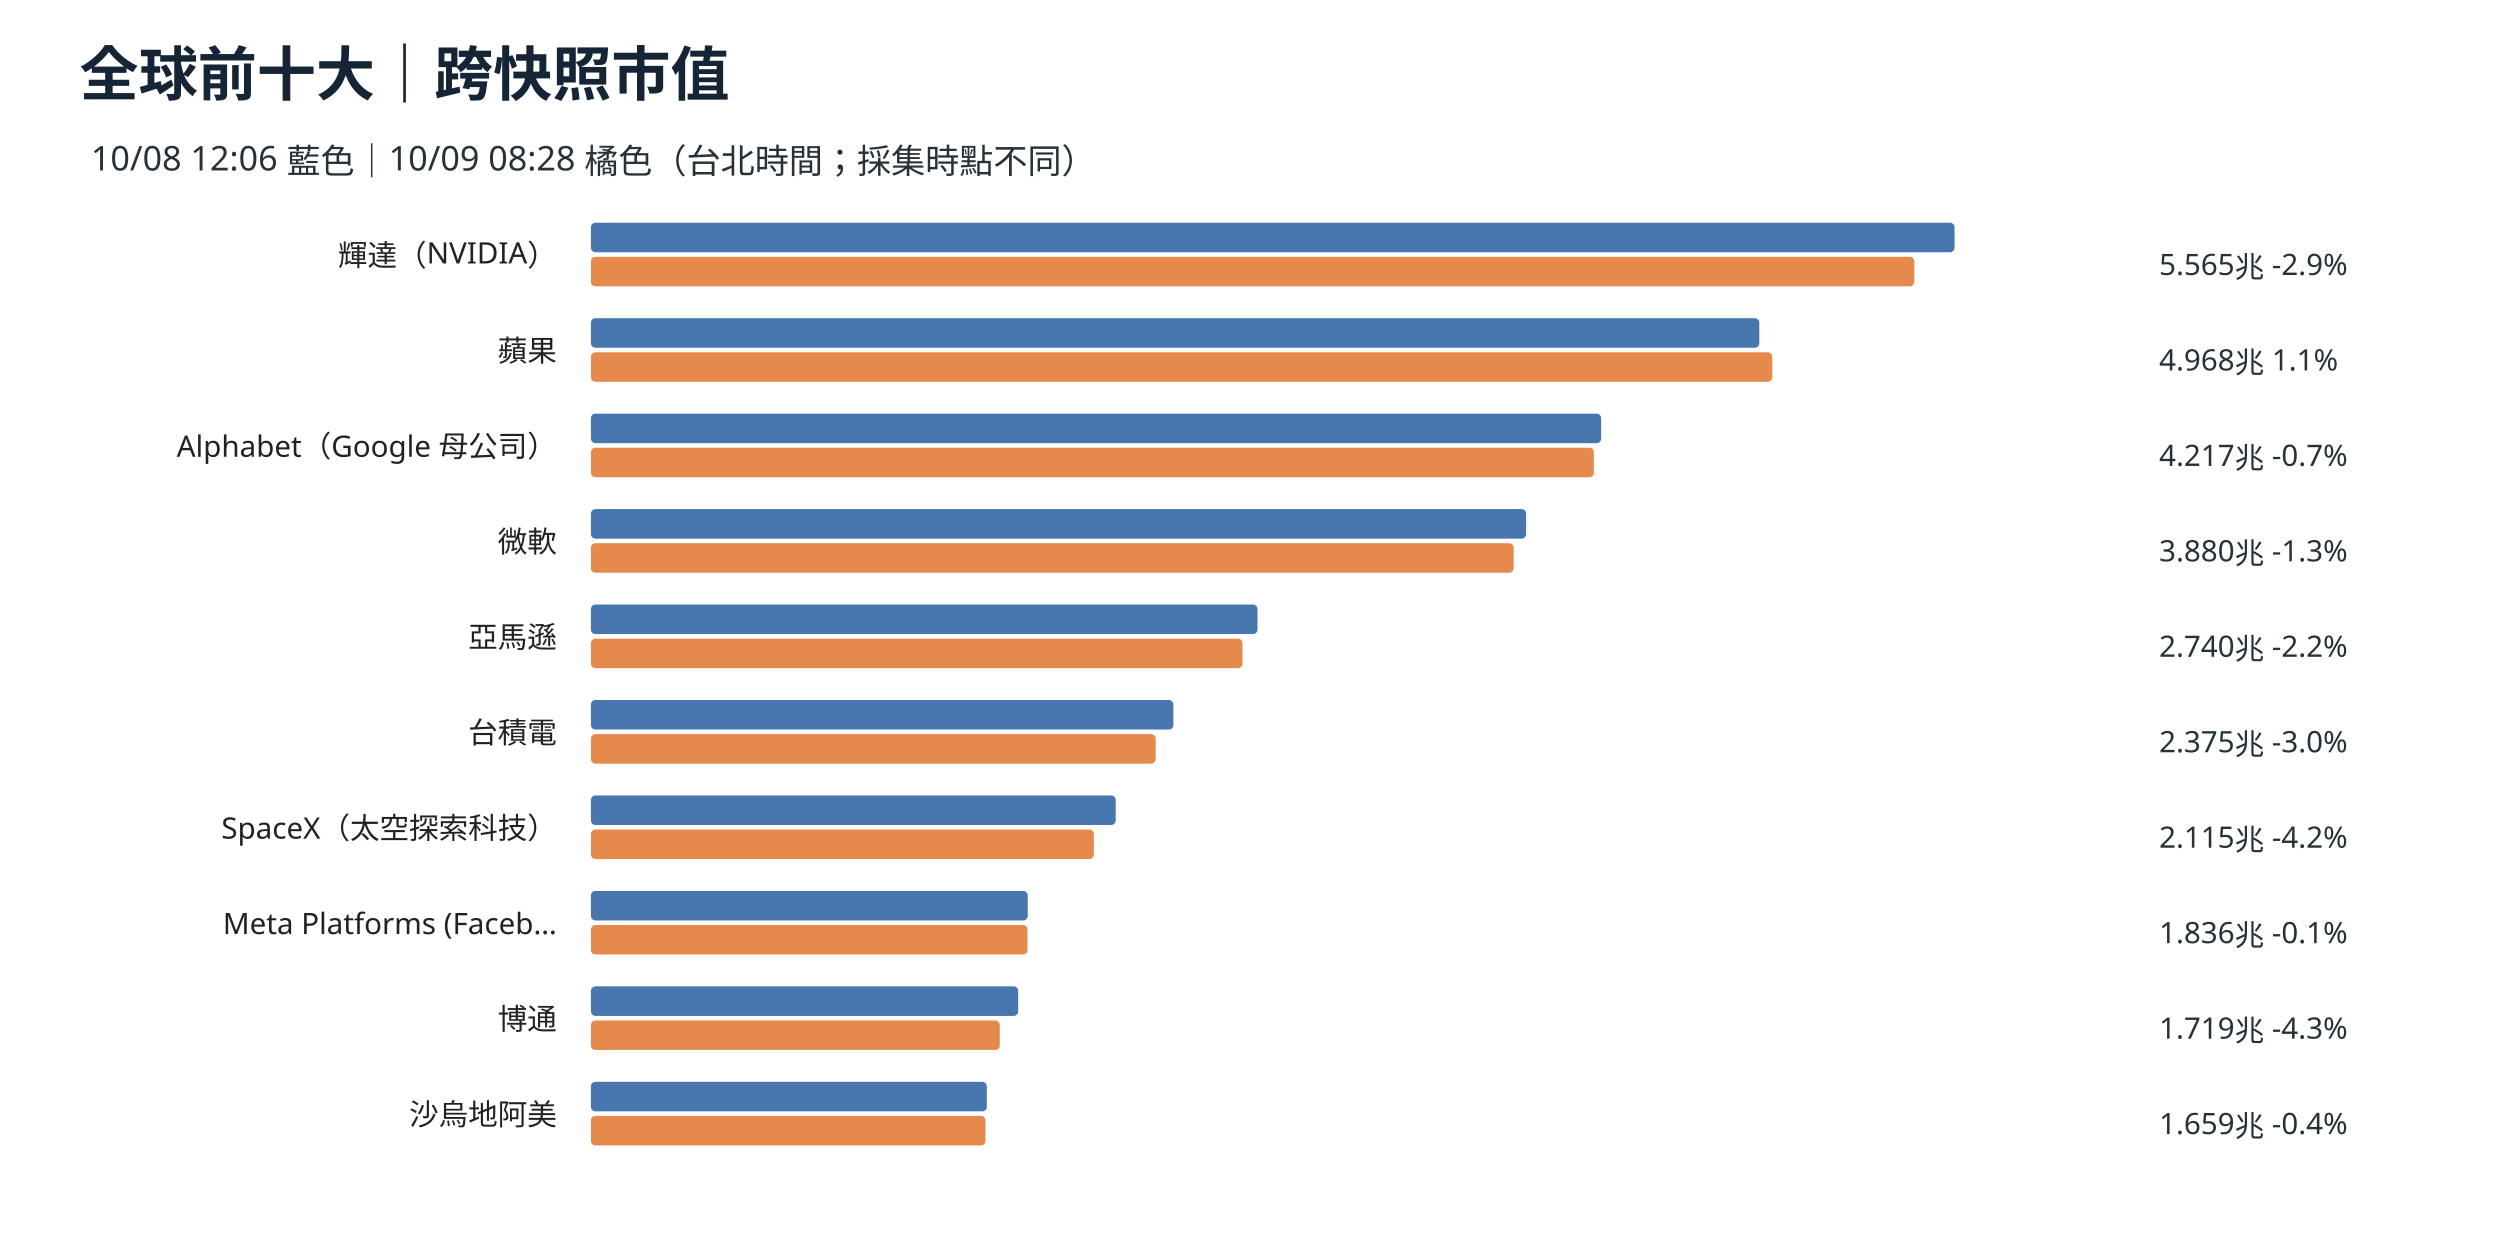
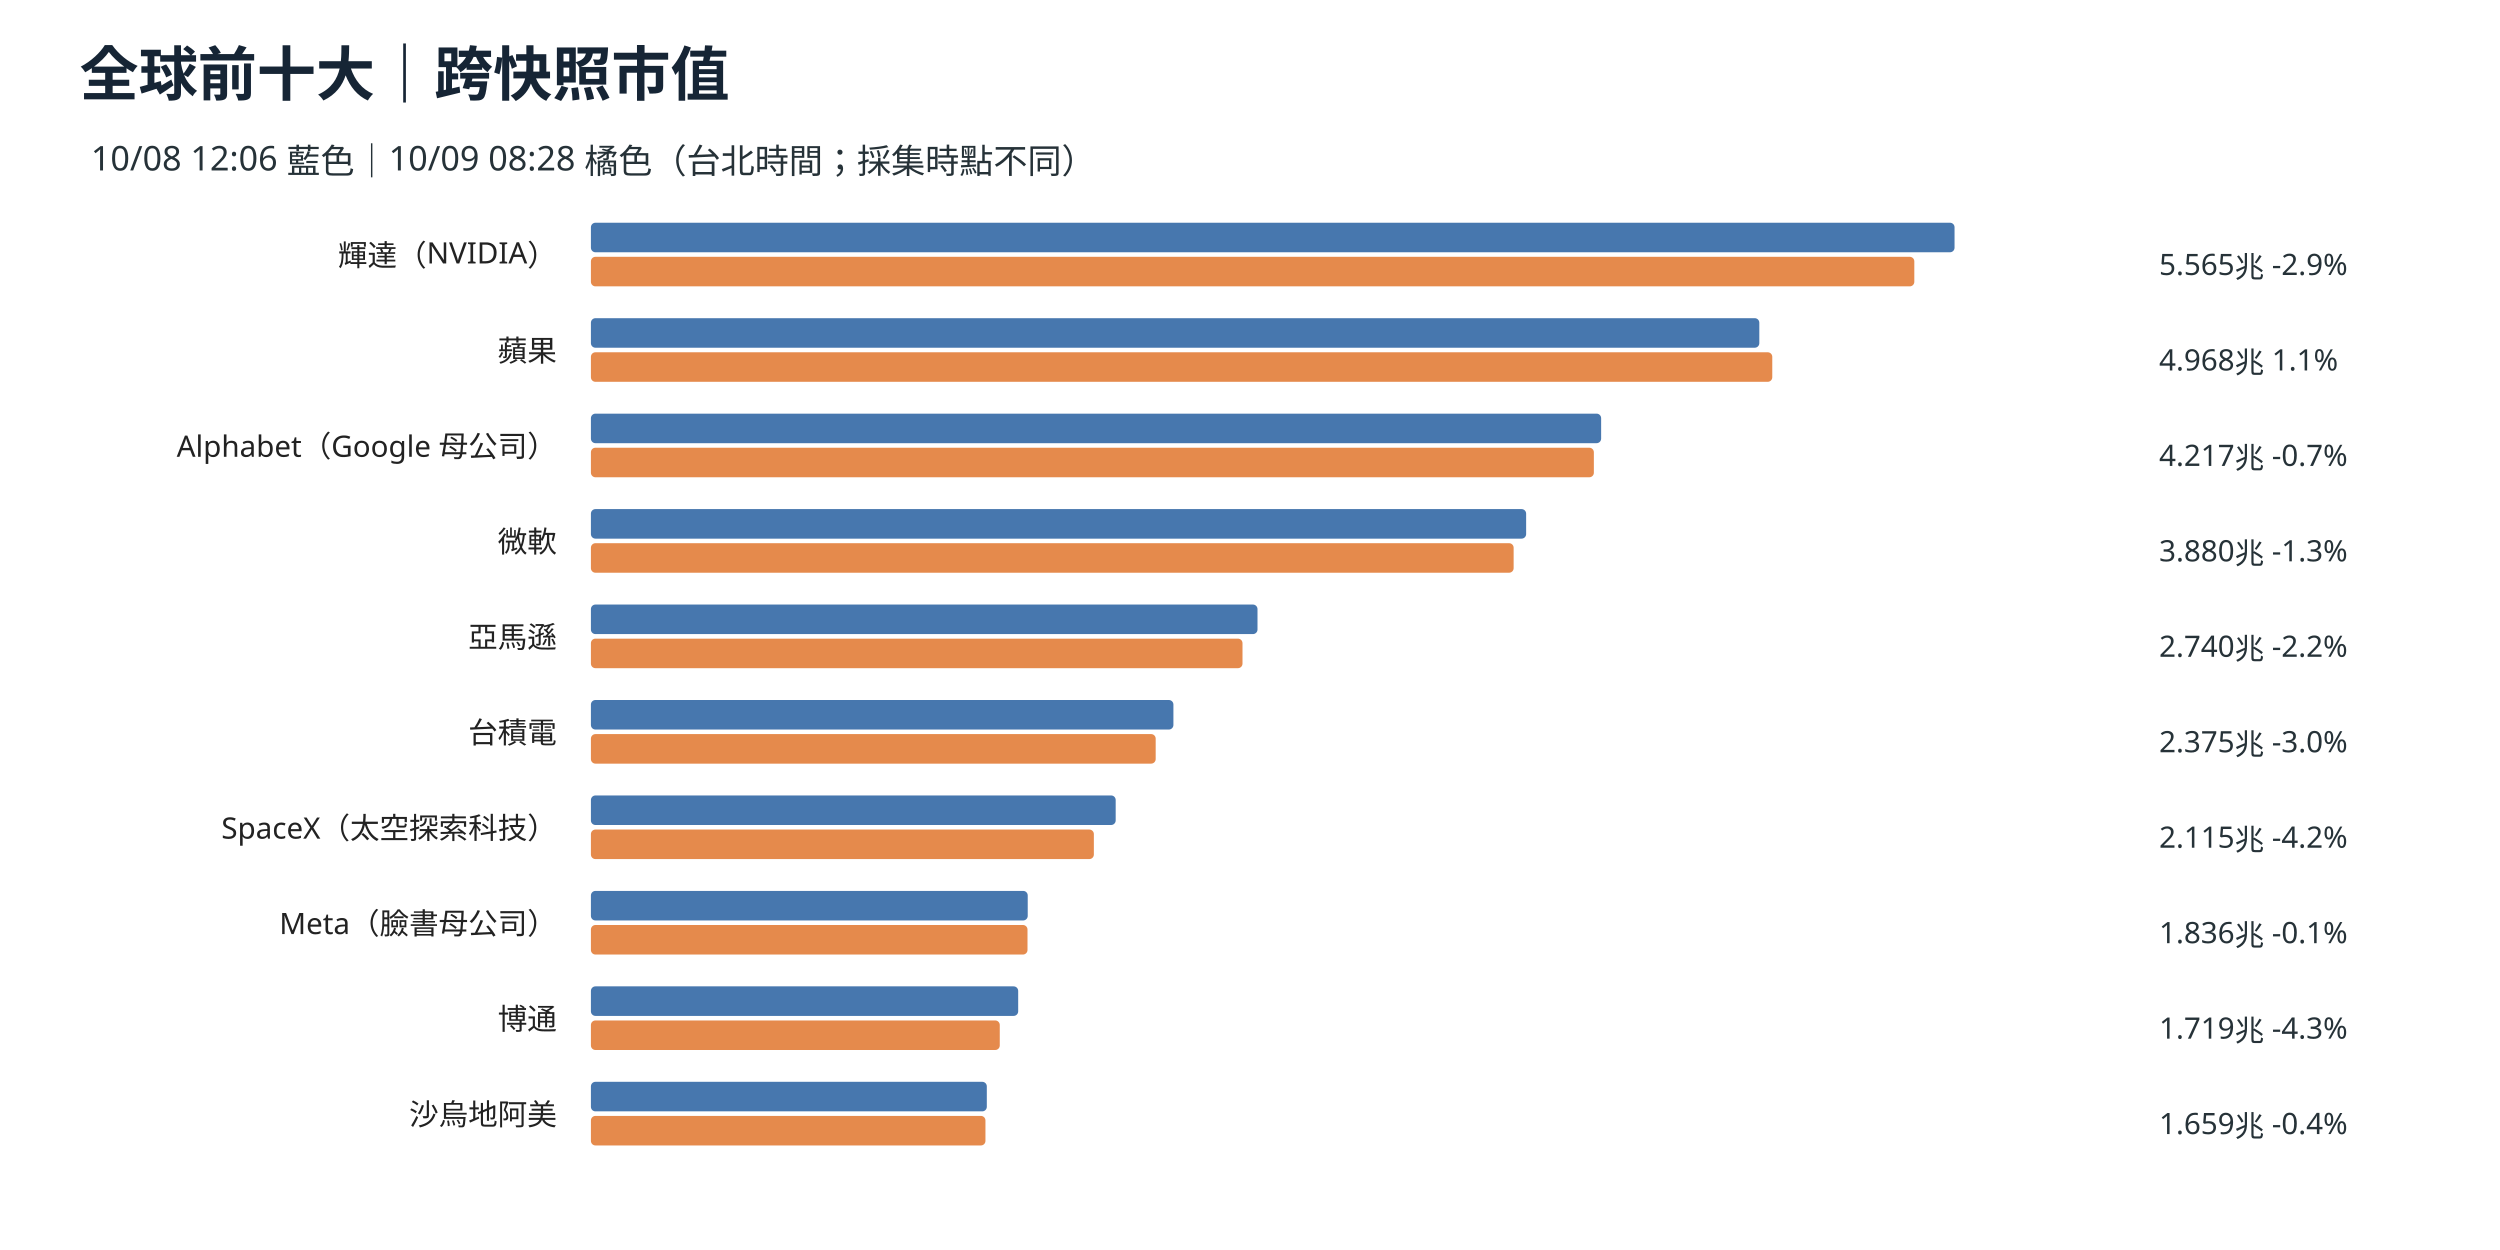
<svg xmlns="http://www.w3.org/2000/svg" viewBox="0 0 1100 550" role="img" aria-label="全球前十大｜跨快照市值">
  <rect width="1100" height="550" fill="#fff" />
  <text x="35" y="42" font-family="sans-serif" font-size="26" font-weight="bold" fill="#162535">全球前十大｜跨快照市值</text>
  <text x="40" y="75" font-family="sans-serif" font-size="15" fill="#263238" text-anchor="start">10/08 12:06 藍色｜10/09 08:28 橘色（台北時間；採集時點不同）</text>
  <text x="245" y="117" font-family="sans-serif" font-size="13" fill="#222" text-anchor="end">輝達（NVIDIA）</text>
  <rect x="260" y="98" width="600.0" height="13" fill="#4777ae" rx="2" />
  <rect x="260" y="113" width="582.3" height="13" fill="#e58a4c" rx="2" />
  <text x="950" y="121" font-family="sans-serif" font-size="13" fill="#263238" text-anchor="start">5.565兆 -2.9%</text>
  <text x="245" y="159" font-family="sans-serif" font-size="13" fill="#222" text-anchor="end">蘋果</text>
  <rect x="260" y="140" width="514.1" height="13" fill="#4777ae" rx="2" />
  <rect x="260" y="155" width="519.8" height="13" fill="#e58a4c" rx="2" />
  <text x="950" y="163" font-family="sans-serif" font-size="13" fill="#263238" text-anchor="start">4.968兆 1.1%</text>
  <text x="245" y="201" font-family="sans-serif" font-size="13" fill="#222" text-anchor="end">Alphabet（Google 母公司）</text>
  <rect x="260" y="182" width="444.5" height="13" fill="#4777ae" rx="2" />
  <rect x="260" y="197" width="441.3" height="13" fill="#e58a4c" rx="2" />
  <text x="950" y="205" font-family="sans-serif" font-size="13" fill="#263238" text-anchor="start">4.217兆 -0.7%</text>
  <text x="245" y="243" font-family="sans-serif" font-size="13" fill="#222" text-anchor="end">微軟</text>
  <rect x="260" y="224" width="411.5" height="13" fill="#4777ae" rx="2" />
  <rect x="260" y="239" width="406.0" height="13" fill="#e58a4c" rx="2" />
  <text x="950" y="247" font-family="sans-serif" font-size="13" fill="#263238" text-anchor="start">3.880兆 -1.3%</text>
  <text x="245" y="285" font-family="sans-serif" font-size="13" fill="#222" text-anchor="end">亞馬遜</text>
  <rect x="260" y="266" width="293.3" height="13" fill="#4777ae" rx="2" />
  <rect x="260" y="281" width="286.7" height="13" fill="#e58a4c" rx="2" />
  <text x="950" y="289" font-family="sans-serif" font-size="13" fill="#263238" text-anchor="start">2.740兆 -2.2%</text>
  <text x="245" y="327" font-family="sans-serif" font-size="13" fill="#222" text-anchor="end">台積電</text>
  <rect x="260" y="308" width="256.3" height="13" fill="#4777ae" rx="2" />
  <rect x="260" y="323" width="248.5" height="13" fill="#e58a4c" rx="2" />
  <text x="950" y="331" font-family="sans-serif" font-size="13" fill="#263238" text-anchor="start">2.375兆 -3.0%</text>
  <text x="245" y="369" font-family="sans-serif" font-size="13" fill="#222" text-anchor="end">SpaceX（太空探索科技）</text>
  <rect x="260" y="350" width="230.9" height="13" fill="#4777ae" rx="2" />
  <rect x="260" y="365" width="221.3" height="13" fill="#e58a4c" rx="2" />
  <text x="950" y="373" font-family="sans-serif" font-size="13" fill="#263238" text-anchor="start">2.115兆 -4.2%</text>
-   <text x="245" y="411" font-family="sans-serif" font-size="13" fill="#222" text-anchor="end">Meta Platforms (Faceb…</text>
+   <text x="245" y="411" font-family="sans-serif" font-size="13" fill="#222" text-anchor="end">Meta（臉書母公司）</text>
  <rect x="260" y="392" width="192.2" height="13" fill="#4777ae" rx="2" />
  <rect x="260" y="407" width="192.1" height="13" fill="#e58a4c" rx="2" />
  <text x="950" y="415" font-family="sans-serif" font-size="13" fill="#263238" text-anchor="start">1.836兆 -0.1%</text>
  <text x="245" y="453" font-family="sans-serif" font-size="13" fill="#222" text-anchor="end">博通</text>
  <rect x="260" y="434" width="188.0" height="13" fill="#4777ae" rx="2" />
  <rect x="260" y="449" width="179.9" height="13" fill="#e58a4c" rx="2" />
  <text x="950" y="457" font-family="sans-serif" font-size="13" fill="#263238" text-anchor="start">1.719兆 -4.3%</text>
  <text x="245" y="495" font-family="sans-serif" font-size="13" fill="#222" text-anchor="end">沙烏地阿美</text>
  <rect x="260" y="476" width="174.2" height="13" fill="#4777ae" rx="2" />
  <rect x="260" y="491" width="173.6" height="13" fill="#e58a4c" rx="2" />
  <text x="950" y="499" font-family="sans-serif" font-size="13" fill="#263238" text-anchor="start">1.659兆 -0.4%</text>
</svg>
